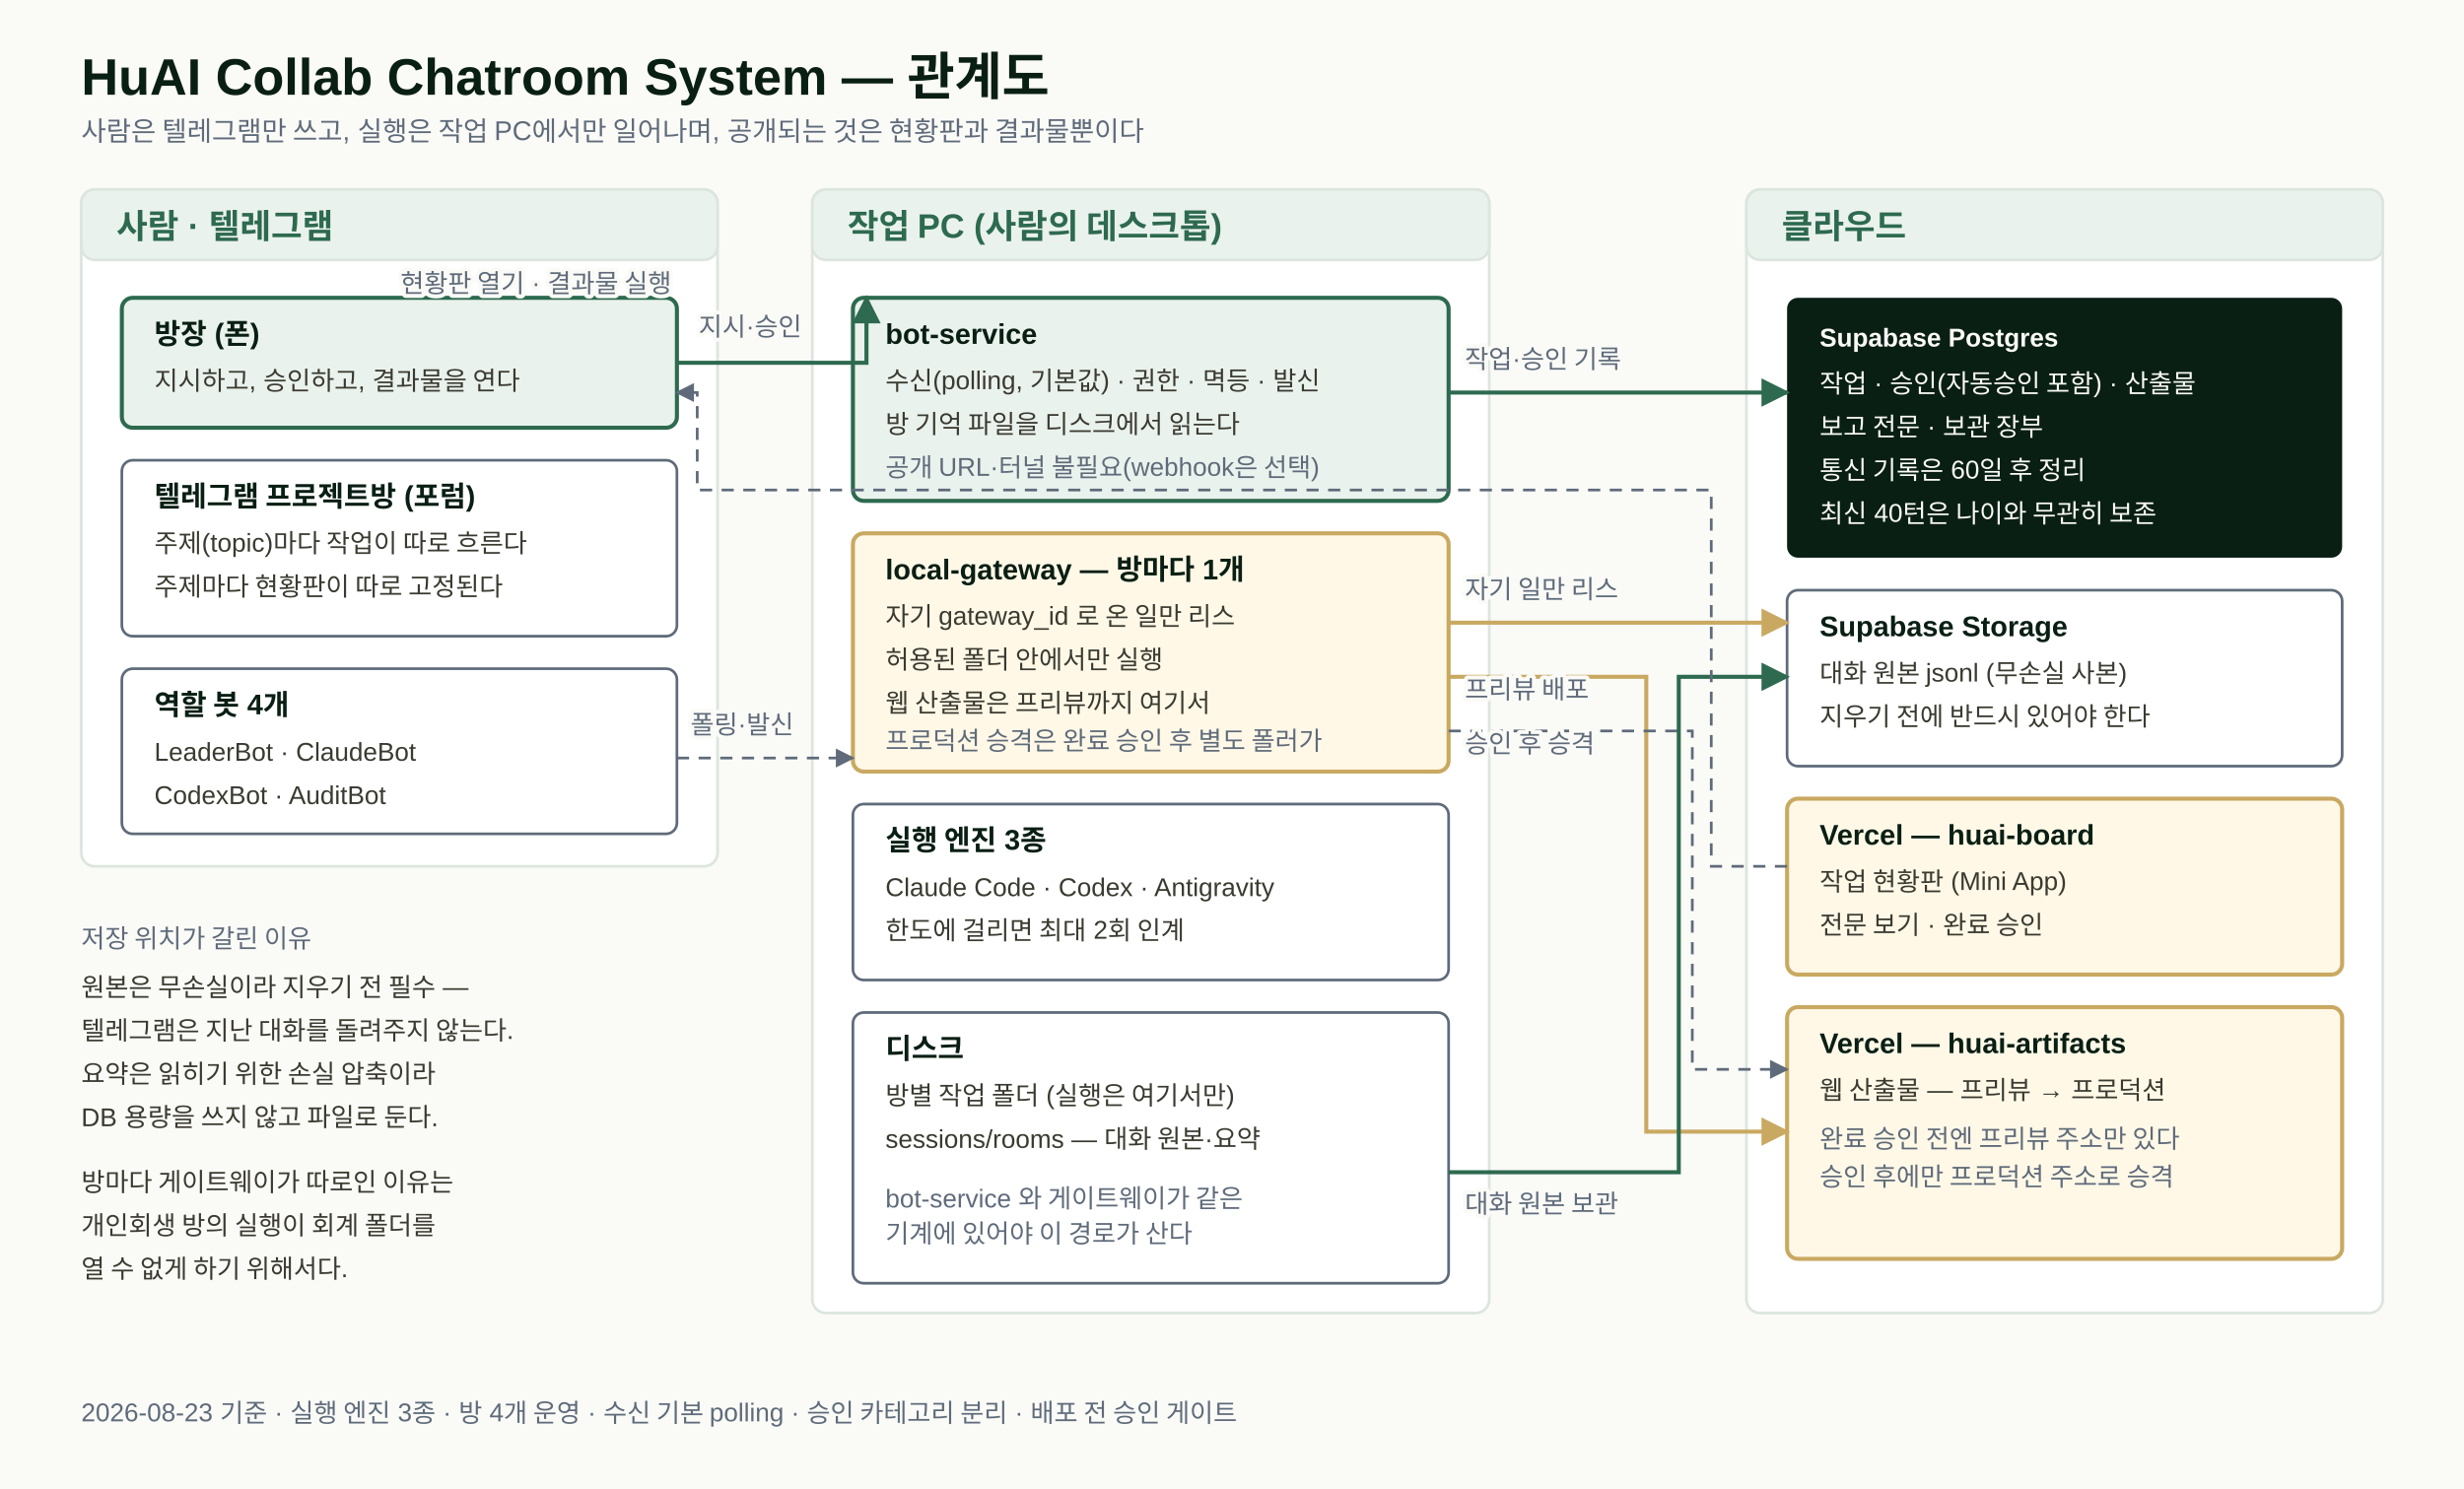
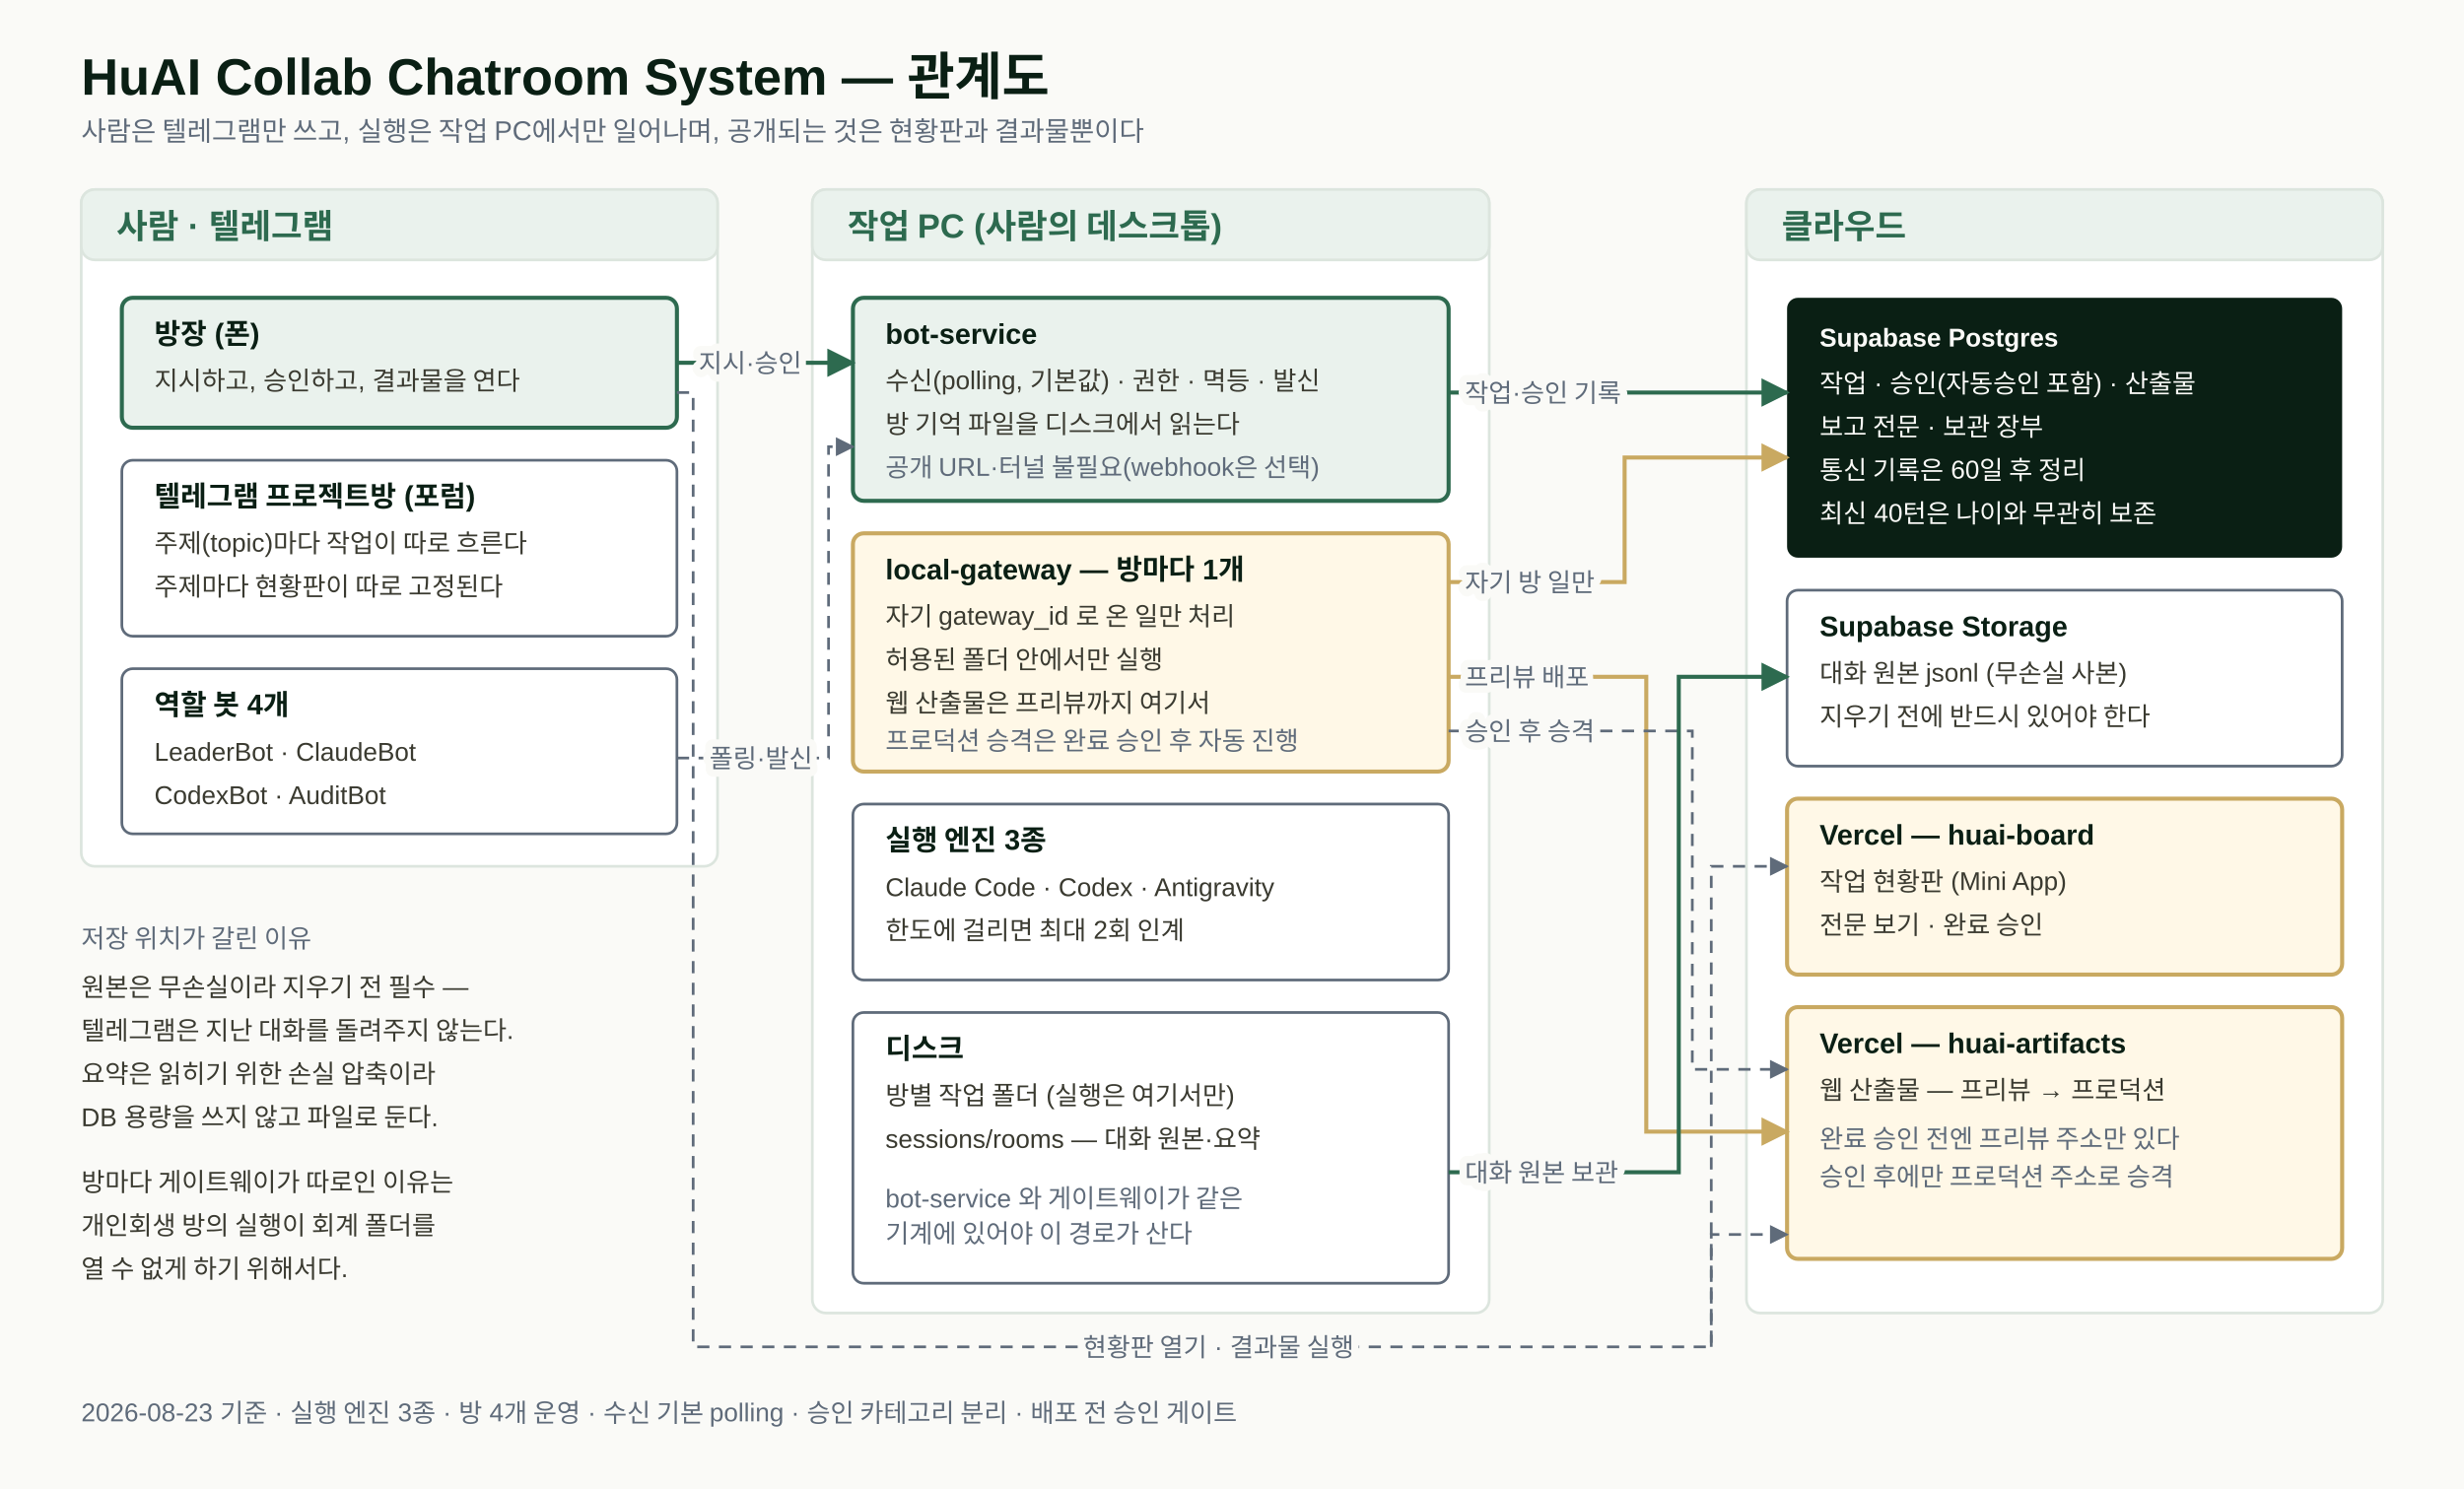
<svg xmlns="http://www.w3.org/2000/svg" width="1820" height="1100" viewBox="0 0 1820 1100" role="img" aria-labelledby="t d">
  <style>
    .bg{fill:#fafaf7}
    .panel{fill:#ffffff;stroke:#dce5de;stroke-width:2}
    .panelHead{fill:#eaf2ed;stroke:#dce5de;stroke-width:2}
    .card{fill:#ffffff;stroke:#5f6b7a;stroke-width:2}
    .cardGreen{fill:#eaf2ed;stroke:#2d6a4f;stroke-width:3}
    .cardGold{fill:#fff8e7;stroke:#c9a961;stroke-width:3}
    .cardDark{fill:#0a1f14}
    .title{font:700 38px 'Malgun Gothic',Arial,sans-serif;fill:#0a1f14}
    .sub{font:20px 'Malgun Gothic',Arial,sans-serif;fill:#5f6b7a}
    .colHead{font:700 25px 'Malgun Gothic',Arial,sans-serif;fill:#2d6a4f}
    .cardHead{font:700 21px 'Malgun Gothic',Arial,sans-serif;fill:#0a1f14}
    .body{font:19px 'Malgun Gothic',Arial,sans-serif;fill:#3a3a30}
    .bodyLight{font:19px 'Malgun Gothic',Arial,sans-serif;fill:#fafaf7}
    .note{font:19px 'Malgun Gothic',Arial,sans-serif;fill:#5f6b7a}
    .flow{stroke:#2d6a4f;stroke-width:3;fill:none;marker-end:url(#a)}
    .flowGold{stroke:#c9a961;stroke-width:3;fill:none;marker-end:url(#ag)}
    .flowGray{stroke:#5f6b7a;stroke-width:2;fill:none;stroke-dasharray:9 7;marker-end:url(#agr)}
-     .edgeLabel{font:19px 'Malgun Gothic',Arial,sans-serif;fill:#5f6b7a;paint-order:stroke;stroke:#fafaf7;stroke-width:6;stroke-linejoin:round}
+     .edgeLabel{font:19px 'Malgun Gothic',Arial,sans-serif;fill:#5f6b7a;paint-order:stroke;stroke:#fafaf7;stroke-width:11;stroke-linejoin:round}
  </style>
  <defs>
    <marker id="a" viewBox="0 0 10 10" refX="9" refY="5" markerWidth="7" markerHeight="7" orient="auto-start-reverse">
      <path d="M 0 0 L 10 5 L 0 10 z" fill="#2d6a4f" />
    </marker>
    <marker id="ag" viewBox="0 0 10 10" refX="9" refY="5" markerWidth="7" markerHeight="7" orient="auto-start-reverse">
      <path d="M 0 0 L 10 5 L 0 10 z" fill="#c9a961" />
    </marker>
    <marker id="agr" viewBox="0 0 10 10" refX="9" refY="5" markerWidth="7" markerHeight="7" orient="auto-start-reverse">
      <path d="M 0 0 L 10 5 L 0 10 z" fill="#5f6b7a" />
    </marker>
  </defs>
  <rect class="bg" x="0" y="0" width="1820" height="1100" />
  <text class="title" x="60" y="70">HuAI Collab Chatroom System — 관계도</text>
  <text class="sub" x="60" y="104">사람은 텔레그램만 쓰고, 실행은 작업 PC에서만 일어나며, 공개되는 것은 현황판과 결과물뿐이다</text>
  <rect class="panel" x="60" y="140" width="470" height="500" rx="10" />
  <rect class="panelHead" x="60" y="140" width="470" height="52" rx="10" />
  <text class="colHead" x="86" y="176">사람 · 텔레그램</text>
  <rect class="cardGreen" x="90" y="220" width="410" height="96" rx="8" />
  <text class="cardHead" x="114" y="254">방장 (폰)</text>
  <text class="body" x="114" y="288">지시하고, 승인하고, 결과물을 연다</text>
  <rect class="card" x="90" y="340" width="410" height="130" rx="8" />
  <text class="cardHead" x="114" y="374">텔레그램 프로젝트방 (포럼)</text>
  <text class="body" x="114" y="408">주제(topic)마다 작업이 따로 흐른다</text>
  <text class="body" x="114" y="440">주제마다 현황판이 따로 고정된다</text>
  <rect class="card" x="90" y="494" width="410" height="122" rx="8" />
  <text class="cardHead" x="114" y="528">역할 봇 4개</text>
  <text class="body" x="114" y="562">LeaderBot · ClaudeBot</text>
  <text class="body" x="114" y="594">CodexBot · AuditBot</text>
  <rect class="panel" x="600" y="140" width="500" height="830" rx="10" />
  <rect class="panelHead" x="600" y="140" width="500" height="52" rx="10" />
  <text class="colHead" x="626" y="176">작업 PC (사람의 데스크톱)</text>
  <rect class="cardGreen" x="630" y="220" width="440" height="150" rx="8" />
  <text class="cardHead" x="654" y="254">bot-service</text>
  <text class="body" x="654" y="288">수신(polling, 기본값) · 권한 · 멱등 · 발신</text>
  <text class="body" x="654" y="320">방 기억 파일을 디스크에서 읽는다</text>
  <text class="note" x="654" y="352">공개 URL·터널 불필요(webhook은 선택)</text>
  <rect class="cardGold" x="630" y="394" width="440" height="176" rx="8" />
  <text class="cardHead" x="654" y="428">local-gateway — 방마다 1개</text>
-   <text class="body" x="654" y="462">자기 gateway_id 로 온 일만 리스</text>
+   <text class="body" x="654" y="462">자기 gateway_id 로 온 일만 처리</text>
  <text class="body" x="654" y="494">허용된 폴더 안에서만 실행</text>
  <text class="body" x="654" y="526">웹 산출물은 프리뷰까지 여기서</text>
-   <text class="note" x="654" y="554">프로덕션 승격은 완료 승인 후 별도 폴러가</text>
+   <text class="note" x="654" y="554">프로덕션 승격은 완료 승인 후 자동 진행</text>
  <rect class="card" x="630" y="594" width="440" height="130" rx="8" />
  <text class="cardHead" x="654" y="628">실행 엔진 3종</text>
  <text class="body" x="654" y="662">Claude Code · Codex · Antigravity</text>
  <text class="body" x="654" y="694">한도에 걸리면 최대 2회 인계</text>
  <rect class="card" x="630" y="748" width="440" height="200" rx="8" />
  <text class="cardHead" x="654" y="782">디스크</text>
  <text class="body" x="654" y="816">방별 작업 폴더 (실행은 여기서만)</text>
  <text class="body" x="654" y="848">sessions/rooms — 대화 원본·요약</text>
  <text class="note" x="654" y="892">bot-service 와 게이트웨이가 같은</text>
  <text class="note" x="654" y="918">기계에 있어야 이 경로가 산다</text>
  <rect class="panel" x="1290" y="140" width="470" height="830" rx="10" />
  <rect class="panelHead" x="1290" y="140" width="470" height="52" rx="10" />
  <text class="colHead" x="1316" y="176">클라우드</text>
  <rect class="cardDark" x="1320" y="220" width="410" height="192" rx="8" />
  <text class="bodyLight" x="1344" y="256" style="font-weight:700">Supabase Postgres</text>
  <text class="bodyLight" x="1344" y="290">작업 · 승인(자동승인 포함) · 산출물</text>
  <text class="bodyLight" x="1344" y="322">보고 전문 · 보관 장부</text>
  <text class="bodyLight" x="1344" y="354">통신 기록은 60일 후 정리</text>
  <text class="bodyLight" x="1344" y="386">최신 40턴은 나이와 무관히 보존</text>
  <rect class="card" x="1320" y="436" width="410" height="130" rx="8" />
  <text class="cardHead" x="1344" y="470">Supabase Storage</text>
  <text class="body" x="1344" y="504">대화 원본 jsonl (무손실 사본)</text>
  <text class="body" x="1344" y="536">지우기 전에 반드시 있어야 한다</text>
  <rect class="cardGold" x="1320" y="590" width="410" height="130" rx="8" />
  <text class="cardHead" x="1344" y="624">Vercel — huai-board</text>
  <text class="body" x="1344" y="658">작업 현황판 (Mini App)</text>
  <text class="body" x="1344" y="690">전문 보기 · 완료 승인</text>
  <rect class="cardGold" x="1320" y="744" width="410" height="186" rx="8" />
  <text class="cardHead" x="1344" y="778">Vercel — huai-artifacts</text>
  <text class="body" x="1344" y="812">웹 산출물 — 프리뷰 → 프로덕션</text>
  <text class="note" x="1344" y="848">완료 승인 전엔 프리뷰 주소만 있다</text>
  <text class="note" x="1344" y="876">승인 후에만 프로덕션 주소로 승격</text>
-   <path class="flow" d="M 500 268 L 640 268 L 640 220" />
+   <path class="flow" d="M 500 268 L 630 268" />
  <path class="flow" d="M 1070 290 L 1320 290" />
-   <path class="flowGold" d="M 1070 460 L 1320 460" />
+   <path class="flowGold" d="M 1070 430 L 1200 430 L 1200 338 L 1320 338" />
  <path class="flowGold" d="M 1070 500 L 1216 500 L 1216 836 L 1320 836" />
  <path class="flowGray" d="M 1070 540 L 1250 540 L 1250 790 L 1320 790" />
  <path class="flow" d="M 1070 866 L 1240 866 L 1240 500 L 1320 500" />
-   <path class="flowGray" d="M 500 560 L 630 560" />
-   <path class="flowGray" d="M 1320 640 L 1264 640 L 1264 362 L 515 362 L 515 290 L 500 290" />
-   <text class="edgeLabel" x="516" y="248">지시·승인</text>
-   <text class="edgeLabel" x="1082" y="272">작업·승인 기록</text>
-   <text class="edgeLabel" x="1082" y="442">자기 일만 리스</text>
-   <text class="edgeLabel" x="1082" y="516">프리뷰 배포</text>
-   <text class="edgeLabel" x="1082" y="556">승인 후 승격</text>
-   <text class="edgeLabel" x="1082" y="896">대화 원본 보관</text>
-   <text class="edgeLabel" x="510" y="542">폴링·발신</text>
-   <text class="edgeLabel" x="496" y="216" text-anchor="end">현황판 열기 · 결과물 실행</text>
+   <path class="flowGray" d="M 500 560 L 612 560 L 612 330 L 630 330" />
+   <path class="flowGray" d="M 500 290 L 512 290 L 512 995 L 1264 995 L 1264 640 L 1320 640" />
+   <path class="flowGray" d="M 1264 995 L 1264 912 L 1320 912" />
+   <text class="edgeLabel" x="516" y="275">지시·승인</text>
+   <text class="edgeLabel" x="1082" y="297">작업·승인 기록</text>
+   <text class="edgeLabel" x="1082" y="437">자기 방 일만</text>
+   <text class="edgeLabel" x="1082" y="507">프리뷰 배포</text>
+   <text class="edgeLabel" x="1082" y="547">승인 후 승격</text>
+   <text class="edgeLabel" x="1082" y="873">대화 원본 보관</text>
+   <text class="edgeLabel" x="524" y="567">폴링·발신</text>
+   <text class="edgeLabel" x="900" y="1002" text-anchor="middle">현황판 열기 · 결과물 실행</text>
  <text class="note" x="60" y="700">저장 위치가 갈린 이유</text>
  <text class="body" x="60" y="736">원본은 무손실이라 지우기 전 필수 —</text>
  <text class="body" x="60" y="768">텔레그램은 지난 대화를 돌려주지 않는다.</text>
  <text class="body" x="60" y="800">요약은 읽히기 위한 손실 압축이라</text>
  <text class="body" x="60" y="832">DB 용량을 쓰지 않고 파일로 둔다.</text>
  <text class="body" x="60" y="880">방마다 게이트웨이가 따로인 이유는</text>
  <text class="body" x="60" y="912">개인회생 방의 실행이 회계 폴더를</text>
  <text class="body" x="60" y="944">열 수 없게 하기 위해서다.</text>
  <text class="note" x="60" y="1050">2026-08-23 기준 · 실행 엔진 3종 · 방 4개 운영 · 수신 기본 polling · 승인 카테고리 분리 · 배포 전 승인 게이트</text>
</svg>
